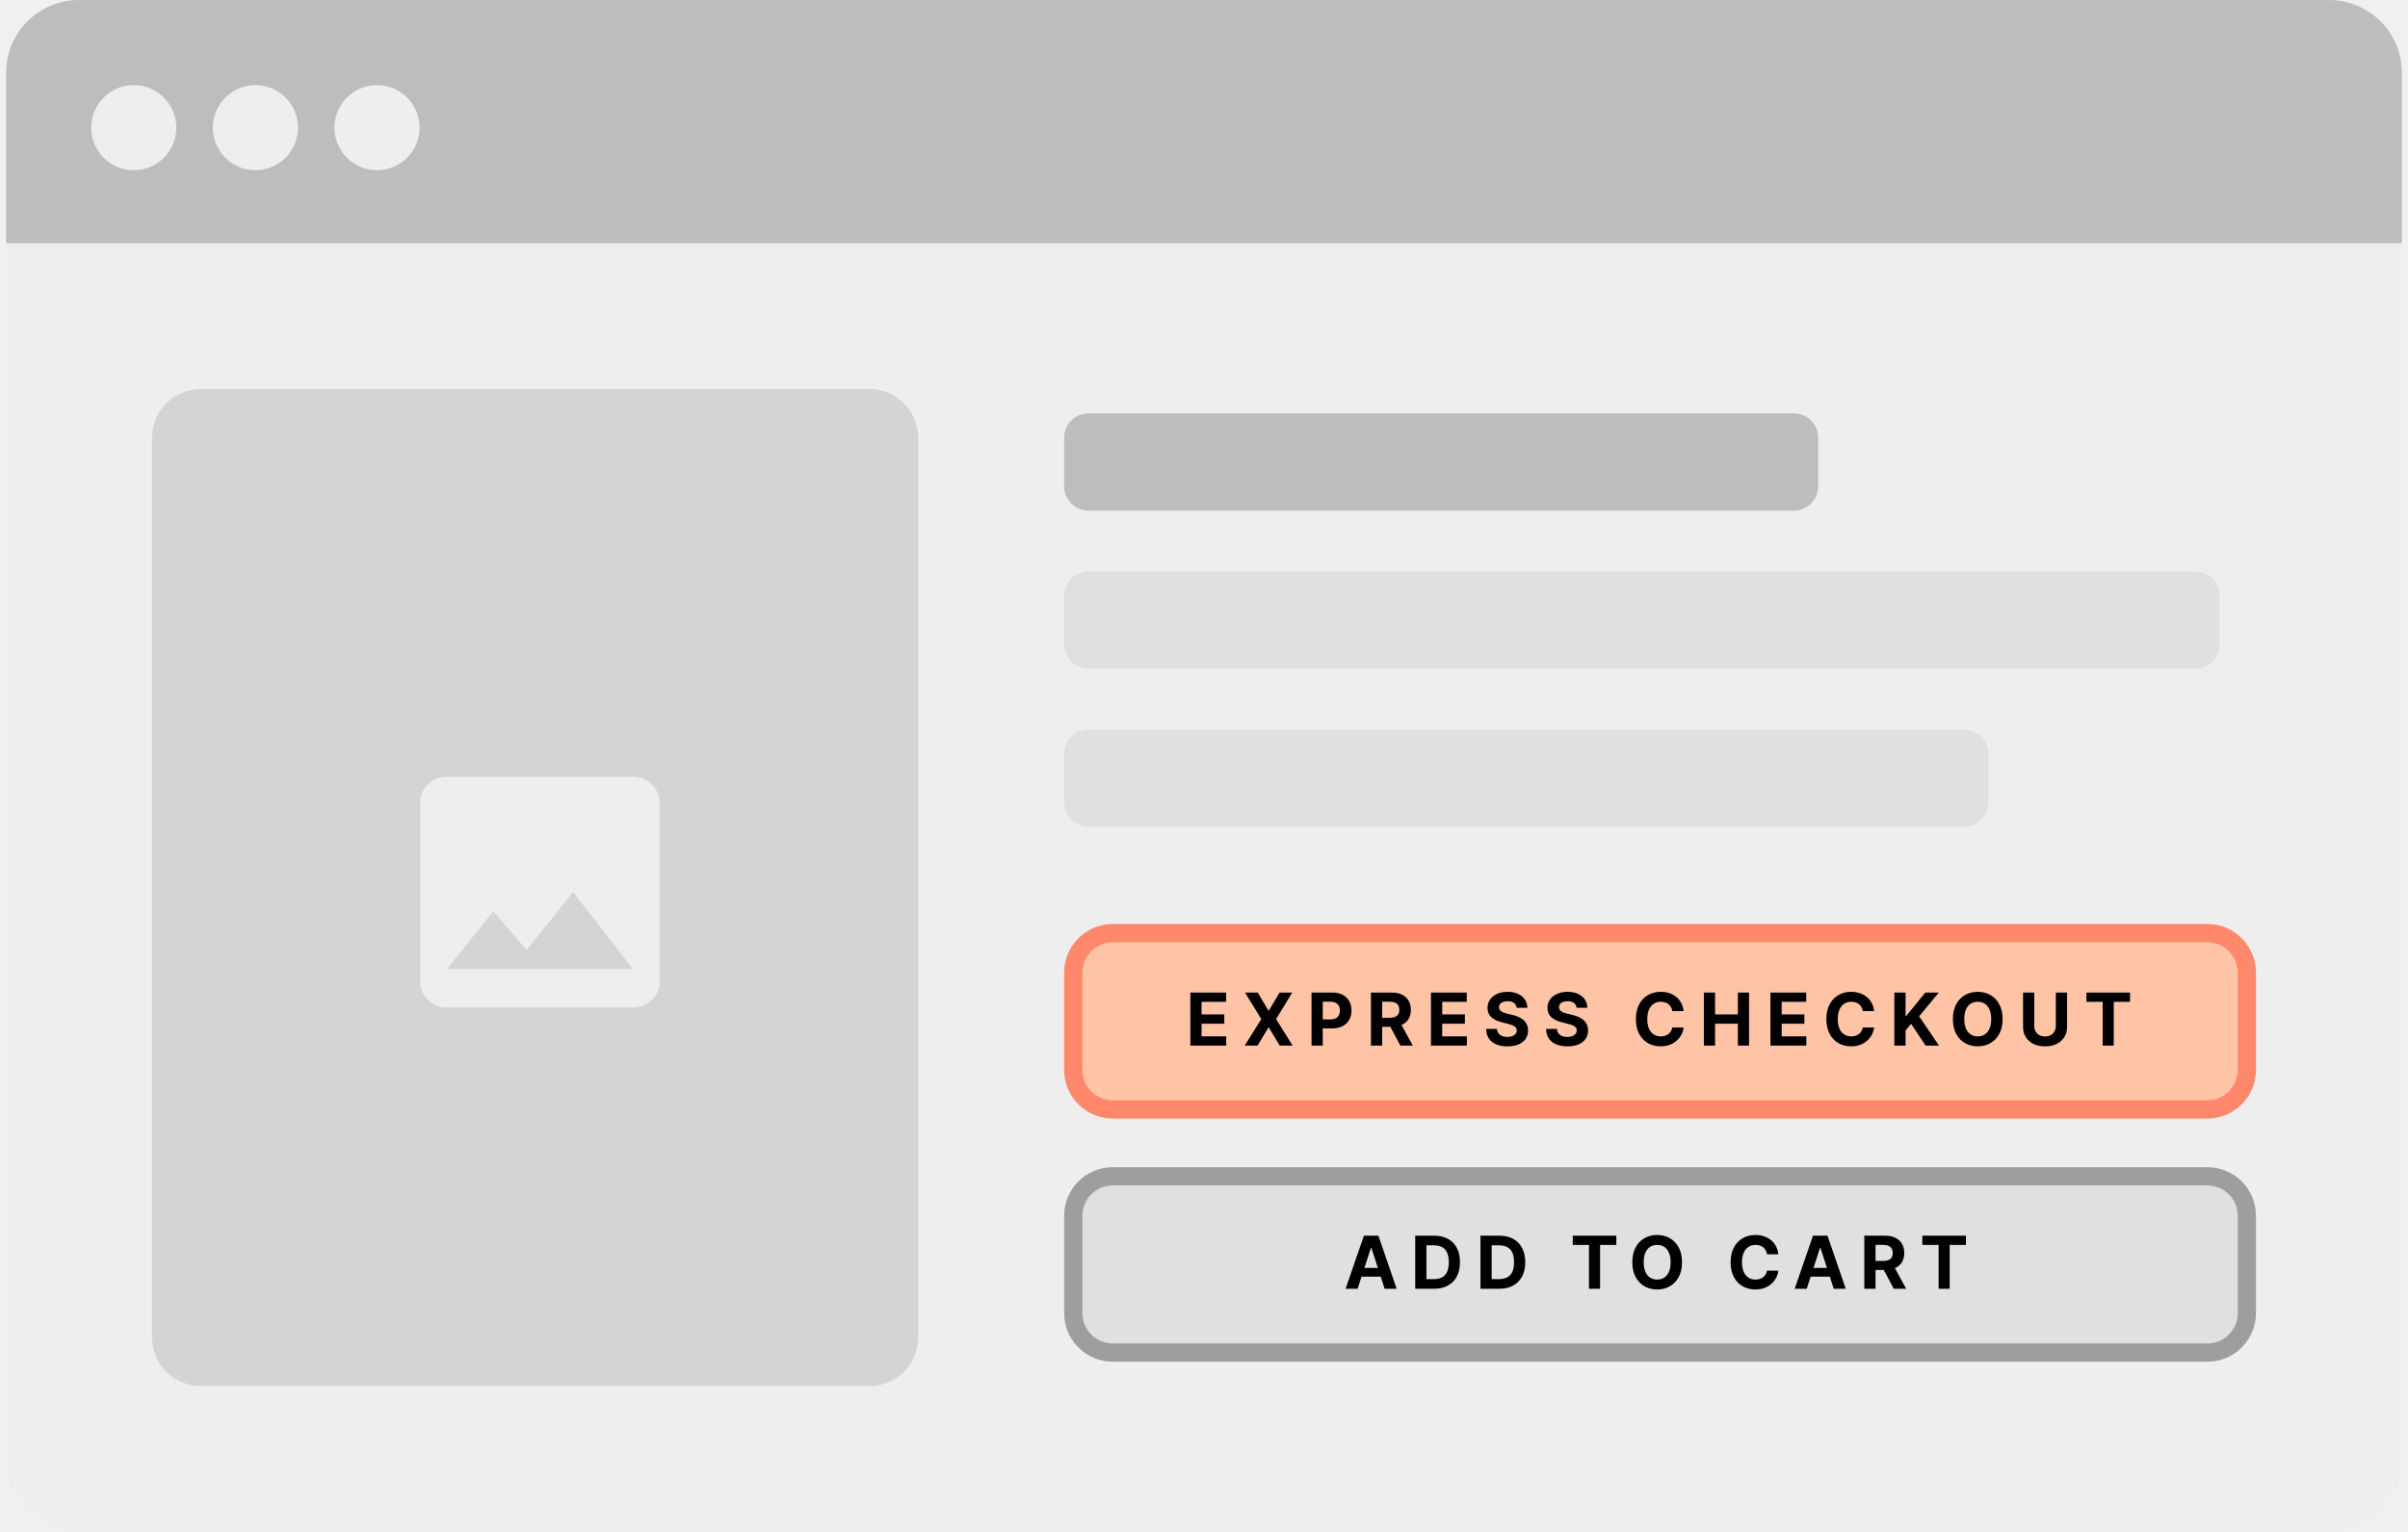
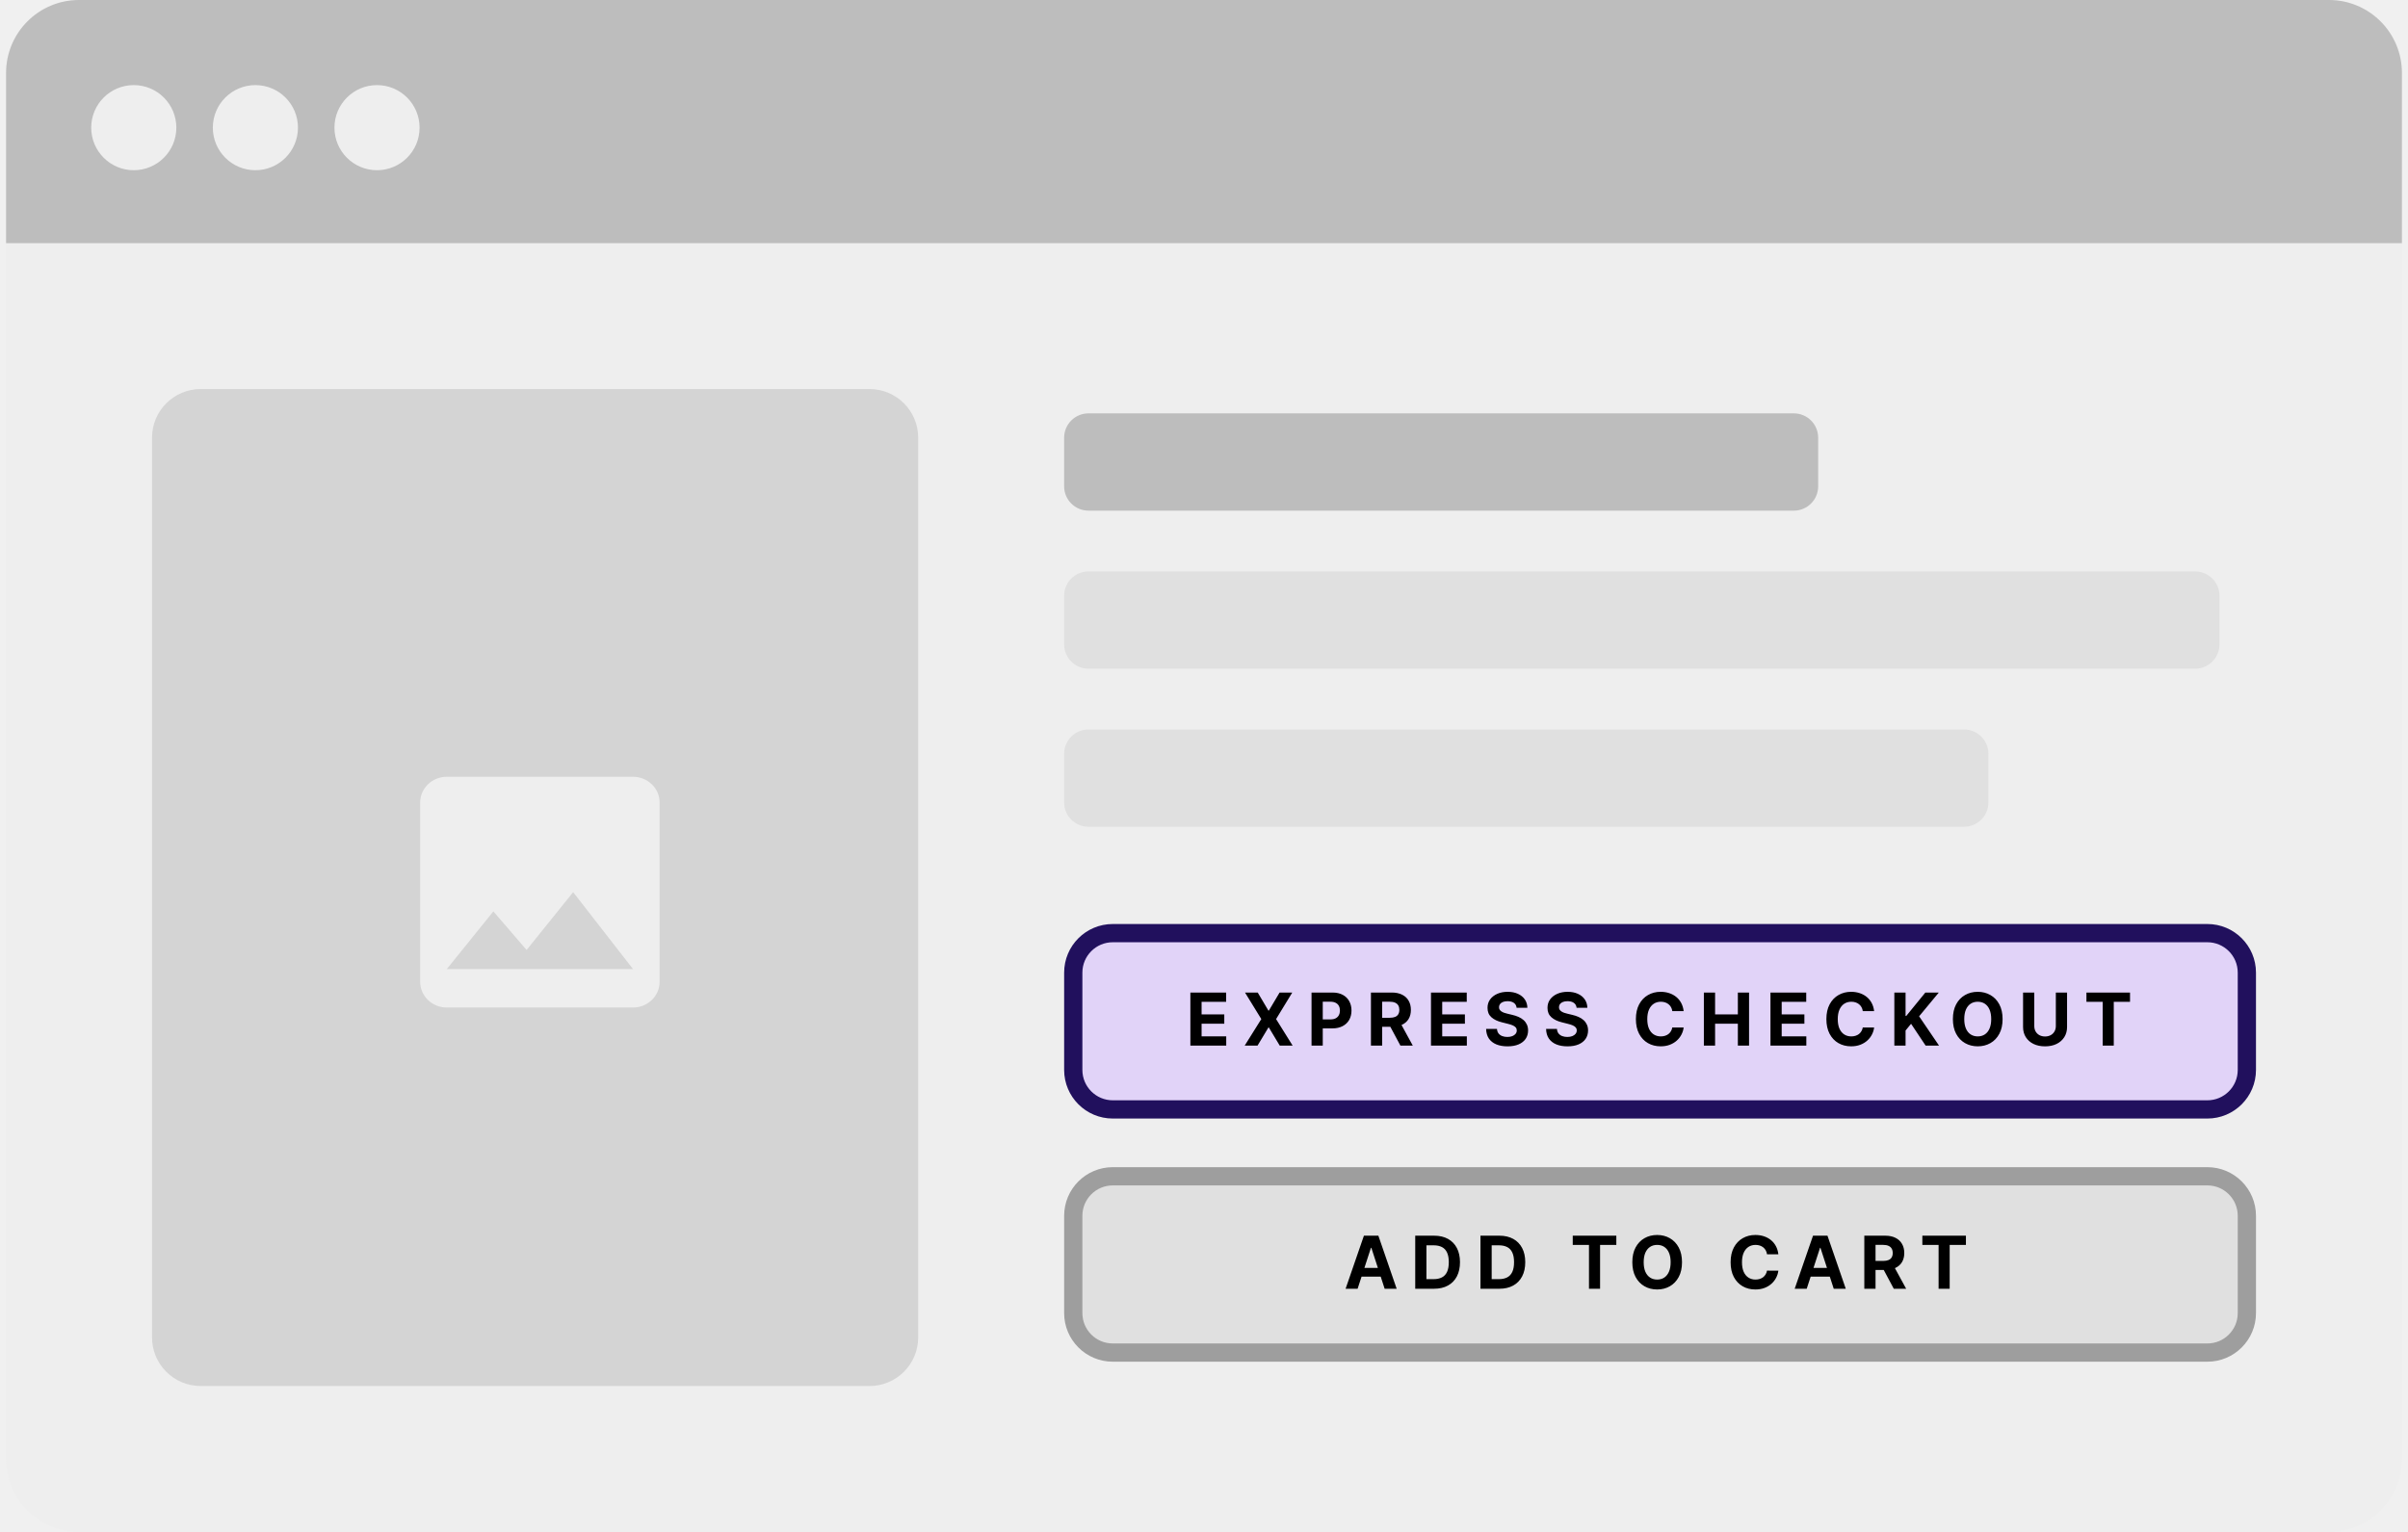
<svg xmlns="http://www.w3.org/2000/svg" width="198" height="126" viewBox="0 0 198 126" fill="none">
  <g clip-path="url(#clip0_509_189)">
    <path d="M191.5 0H6.5C3.186 0 0.5 2.686 0.5 6V120C0.5 123.314 3.186 126 6.5 126H191.5C194.814 126 197.5 123.314 197.5 120V6C197.5 2.686 194.814 0 191.5 0Z" fill="#EEEEEE" />
    <path d="M0.5 6C0.5 2.686 3.186 0 6.5 0H191.5C194.814 0 197.5 2.686 197.5 6V20H0.5V6Z" fill="#BDBDBD" />
    <path fill-rule="evenodd" clip-rule="evenodd" d="M11 14C12.933 14 14.5 12.433 14.5 10.5C14.5 8.567 12.933 7 11 7C9.067 7 7.5 8.567 7.5 10.5C7.5 12.433 9.067 14 11 14ZM21 14C22.933 14 24.5 12.433 24.5 10.5C24.5 8.567 22.933 7 21 7C19.067 7 17.5 8.567 17.5 10.5C17.5 12.433 19.067 14 21 14ZM34.5 10.5C34.5 12.433 32.933 14 31 14C29.067 14 27.5 12.433 27.5 10.5C27.5 8.567 29.067 7 31 7C32.933 7 34.5 8.567 34.5 10.5Z" fill="#EEEEEE" />
    <path d="M71.5 32H16.5C14.291 32 12.5 33.791 12.5 36V110C12.5 112.209 14.291 114 16.5 114H71.5C73.709 114 75.5 112.209 75.5 110V36C75.5 33.791 73.709 32 71.5 32Z" fill="#9E9E9E" fill-opacity="0.32" />
    <path fill-rule="evenodd" clip-rule="evenodd" d="M54.237 65.998C54.237 64.838 53.253 63.889 52.05 63.889H36.737C35.534 63.889 34.55 64.838 34.55 65.998V80.761C34.55 81.921 35.534 82.87 36.737 82.87H52.05C53.253 82.87 54.237 81.921 54.237 80.761V65.998ZM40.566 74.961L43.3 78.135L47.128 73.379L52.05 79.707H36.737L40.566 74.961Z" fill="#EEEEEE" />
    <path fill-rule="evenodd" clip-rule="evenodd" d="M87.5 36C87.5 34.895 88.395 34 89.5 34H147.5C148.605 34 149.5 34.895 149.5 36V40C149.5 41.105 148.605 42 147.5 42H89.5C88.395 42 87.5 41.105 87.5 40V36Z" fill="#BDBDBD" />
    <path d="M180.5 47H89.5C88.395 47 87.5 47.895 87.5 49V53C87.5 54.105 88.395 55 89.5 55H180.5C181.605 55 182.5 54.105 182.5 53V49C182.5 47.895 181.605 47 180.5 47Z" fill="#E0E0E0" />
    <path d="M161.5 60H89.5C88.395 60 87.5 60.895 87.5 62V66C87.5 67.105 88.395 68 89.5 68H161.5C162.605 68 163.5 67.105 163.5 66V62C163.5 60.895 162.605 60 161.5 60Z" fill="#E0E0E0" />
-     <path d="M181.5 76.75H91.5C89.705 76.75 88.25 78.205 88.25 80V88C88.25 89.795 89.705 91.25 91.5 91.25H181.5C183.295 91.25 184.75 89.795 184.75 88V80C184.75 78.205 183.295 76.75 181.5 76.75Z" fill="#FFC3A6" />
+     <path d="M181.5 76.75H91.5C89.705 76.75 88.25 78.205 88.25 80V88C88.25 89.795 89.705 91.25 91.5 91.25H181.5C183.295 91.25 184.75 89.795 184.75 88V80C184.75 78.205 183.295 76.75 181.5 76.75Z" fill="#e1d3f8" />
    <path d="M97.879 86.001V81.637H100.82V82.397H98.802V83.437H100.668V84.198H98.802V85.24H100.828V86.001H97.879ZM103.418 81.637L104.298 83.124H104.332L105.216 81.637H106.258L104.927 83.819L106.288 86.001H105.227L104.332 84.511H104.298L103.403 86.001H102.346L103.712 83.819L102.372 81.637H103.418ZM107.842 86.001V81.637H109.564C109.895 81.637 110.177 81.7 110.41 81.826C110.643 81.951 110.82 82.125 110.942 82.348C111.066 82.57 111.128 82.826 111.128 83.115C111.128 83.405 111.065 83.661 110.94 83.883C110.815 84.104 110.634 84.277 110.397 84.4C110.161 84.524 109.876 84.586 109.54 84.586H108.443V83.846H109.391C109.569 83.846 109.715 83.816 109.83 83.755C109.947 83.692 110.033 83.606 110.09 83.497C110.148 83.386 110.177 83.259 110.177 83.115C110.177 82.971 110.148 82.844 110.09 82.736C110.033 82.627 109.947 82.542 109.83 82.483C109.714 82.422 109.566 82.391 109.387 82.391H108.765V86.001H107.842ZM112.727 86.001V81.637H114.449C114.778 81.637 115.059 81.696 115.292 81.814C115.527 81.93 115.705 82.096 115.827 82.31C115.951 82.523 116.012 82.774 116.012 83.062C116.012 83.352 115.95 83.601 115.825 83.81C115.7 84.017 115.519 84.177 115.282 84.287C115.046 84.398 114.76 84.454 114.425 84.454H113.272V83.712H114.276C114.452 83.712 114.598 83.688 114.715 83.64C114.831 83.591 114.918 83.519 114.975 83.422C115.033 83.326 115.062 83.206 115.062 83.062C115.062 82.917 115.033 82.795 114.975 82.696C114.918 82.596 114.831 82.521 114.713 82.47C114.596 82.417 114.449 82.391 114.272 82.391H113.65V86.001H112.727ZM115.083 84.015L116.168 86.001H115.15L114.088 84.015H115.083ZM117.664 86.001V81.637H120.605V82.397H118.587V83.437H120.453V84.198H118.587V85.24H120.613V86.001H117.664ZM124.705 82.892C124.688 82.72 124.615 82.586 124.486 82.491C124.357 82.396 124.181 82.348 123.96 82.348C123.809 82.348 123.682 82.37 123.578 82.412C123.475 82.454 123.395 82.511 123.34 82.585C123.286 82.659 123.259 82.743 123.259 82.836C123.256 82.915 123.272 82.983 123.308 83.041C123.345 83.099 123.395 83.15 123.459 83.192C123.523 83.234 123.597 83.27 123.681 83.301C123.764 83.331 123.854 83.356 123.949 83.377L124.341 83.471C124.531 83.514 124.706 83.571 124.865 83.642C125.024 83.713 125.162 83.8 125.279 83.904C125.395 84.007 125.485 84.13 125.549 84.27C125.615 84.411 125.648 84.572 125.649 84.754C125.648 85.021 125.58 85.252 125.445 85.449C125.311 85.643 125.118 85.794 124.865 85.903C124.614 86.009 124.311 86.062 123.955 86.062C123.603 86.062 123.296 86.008 123.035 85.9C122.775 85.792 122.572 85.633 122.426 85.421C122.281 85.208 122.205 84.944 122.198 84.63H123.09C123.1 84.777 123.142 84.899 123.216 84.997C123.291 85.093 123.392 85.167 123.517 85.216C123.643 85.265 123.786 85.289 123.945 85.289C124.101 85.289 124.237 85.266 124.352 85.221C124.468 85.175 124.558 85.112 124.622 85.031C124.686 84.95 124.718 84.857 124.718 84.752C124.718 84.654 124.689 84.572 124.631 84.505C124.574 84.438 124.49 84.381 124.379 84.334C124.27 84.287 124.136 84.245 123.977 84.207L123.502 84.087C123.134 83.998 122.843 83.858 122.63 83.667C122.417 83.477 122.311 83.221 122.313 82.898C122.311 82.634 122.382 82.403 122.524 82.206C122.667 82.008 122.864 81.854 123.114 81.743C123.364 81.632 123.648 81.577 123.966 81.577C124.29 81.577 124.573 81.632 124.814 81.743C125.057 81.854 125.246 82.008 125.381 82.206C125.516 82.403 125.585 82.632 125.59 82.892H124.705ZM129.637 82.892C129.62 82.72 129.547 82.586 129.418 82.491C129.288 82.396 129.113 82.348 128.891 82.348C128.741 82.348 128.614 82.37 128.51 82.412C128.406 82.454 128.327 82.511 128.271 82.585C128.217 82.659 128.19 82.743 128.19 82.836C128.188 82.915 128.204 82.983 128.239 83.041C128.276 83.099 128.327 83.15 128.391 83.192C128.455 83.234 128.528 83.27 128.612 83.301C128.696 83.331 128.786 83.356 128.881 83.377L129.273 83.471C129.463 83.514 129.638 83.571 129.797 83.642C129.956 83.713 130.094 83.8 130.21 83.904C130.327 84.007 130.417 84.13 130.481 84.27C130.546 84.411 130.58 84.572 130.581 84.754C130.58 85.021 130.511 85.252 130.376 85.449C130.243 85.643 130.05 85.794 129.797 85.903C129.545 86.009 129.242 86.062 128.887 86.062C128.535 86.062 128.228 86.008 127.967 85.9C127.707 85.792 127.504 85.633 127.357 85.421C127.212 85.208 127.136 84.944 127.129 84.63H128.022C128.032 84.777 128.074 84.899 128.148 84.997C128.223 85.093 128.323 85.167 128.448 85.216C128.575 85.265 128.717 85.289 128.876 85.289C129.033 85.289 129.168 85.266 129.283 85.221C129.4 85.175 129.49 85.112 129.554 85.031C129.618 84.95 129.65 84.857 129.65 84.752C129.65 84.654 129.621 84.572 129.562 84.505C129.506 84.438 129.422 84.381 129.311 84.334C129.202 84.287 129.067 84.245 128.908 84.207L128.433 84.087C128.065 83.998 127.775 83.858 127.562 83.667C127.349 83.477 127.243 83.221 127.244 82.898C127.243 82.634 127.313 82.403 127.455 82.206C127.599 82.008 127.795 81.854 128.045 81.743C128.295 81.632 128.58 81.577 128.898 81.577C129.222 81.577 129.504 81.632 129.746 81.743C129.989 81.854 130.178 82.008 130.312 82.206C130.447 82.403 130.517 82.632 130.521 82.892H129.637ZM138.44 83.165H137.507C137.49 83.044 137.455 82.937 137.403 82.843C137.35 82.748 137.283 82.667 137.2 82.6C137.118 82.533 137.023 82.482 136.915 82.446C136.808 82.411 136.692 82.393 136.567 82.393C136.342 82.393 136.145 82.449 135.977 82.561C135.81 82.672 135.68 82.834 135.587 83.047C135.495 83.259 135.449 83.516 135.449 83.819C135.449 84.13 135.495 84.391 135.587 84.603C135.681 84.814 135.812 84.974 135.979 85.082C136.147 85.19 136.341 85.244 136.561 85.244C136.685 85.244 136.799 85.228 136.904 85.195C137.011 85.162 137.105 85.115 137.188 85.052C137.27 84.988 137.338 84.911 137.392 84.82C137.447 84.729 137.486 84.625 137.507 84.509L138.44 84.513C138.416 84.714 138.356 84.907 138.259 85.093C138.164 85.278 138.036 85.443 137.874 85.589C137.713 85.734 137.521 85.849 137.298 85.934C137.077 86.018 136.826 86.06 136.546 86.06C136.157 86.06 135.809 85.972 135.502 85.796C135.197 85.62 134.955 85.365 134.778 85.031C134.602 84.697 134.513 84.293 134.513 83.819C134.513 83.343 134.603 82.938 134.782 82.604C134.961 82.27 135.204 82.016 135.511 81.841C135.817 81.665 136.163 81.577 136.546 81.577C136.799 81.577 137.033 81.613 137.249 81.684C137.467 81.755 137.659 81.859 137.827 81.995C137.994 82.13 138.131 82.295 138.236 82.491C138.342 82.687 138.411 82.912 138.44 83.165ZM140.102 86.001V81.637H141.025V83.437H142.897V81.637H143.818V86.001H142.897V84.198H141.025V86.001H140.102ZM145.578 86.001V81.637H148.519V82.397H146.501V83.437H148.368V84.198H146.501V85.24H148.527V86.001H145.578ZM154.102 83.165H153.169C153.152 83.044 153.117 82.937 153.065 82.843C153.012 82.748 152.945 82.667 152.862 82.6C152.78 82.533 152.685 82.482 152.577 82.446C152.47 82.411 152.355 82.393 152.23 82.393C152.004 82.393 151.807 82.449 151.639 82.561C151.472 82.672 151.342 82.834 151.249 83.047C151.157 83.259 151.111 83.516 151.111 83.819C151.111 84.13 151.157 84.391 151.249 84.603C151.343 84.814 151.474 84.974 151.642 85.082C151.809 85.19 152.003 85.244 152.223 85.244C152.347 85.244 152.461 85.228 152.566 85.195C152.673 85.162 152.767 85.115 152.85 85.052C152.932 84.988 153 84.911 153.054 84.82C153.11 84.729 153.148 84.625 153.169 84.509L154.102 84.513C154.078 84.714 154.018 84.907 153.921 85.093C153.826 85.278 153.698 85.443 153.536 85.589C153.375 85.734 153.183 85.849 152.96 85.934C152.739 86.018 152.488 86.06 152.208 86.06C151.819 86.06 151.471 85.972 151.164 85.796C150.859 85.62 150.617 85.365 150.44 85.031C150.264 84.697 150.176 84.293 150.176 83.819C150.176 83.343 150.265 82.938 150.444 82.604C150.623 82.27 150.866 82.016 151.173 81.841C151.48 81.665 151.825 81.577 152.208 81.577C152.461 81.577 152.695 81.613 152.911 81.684C153.129 81.755 153.321 81.859 153.489 81.995C153.656 82.13 153.793 82.295 153.898 82.491C154.004 82.687 154.073 82.912 154.102 83.165ZM155.764 86.001V81.637H156.687V83.561H156.744L158.314 81.637H159.42L157.801 83.591L159.439 86.001H158.336L157.14 84.207L156.687 84.76V86.001H155.764ZM164.665 83.819C164.665 84.294 164.574 84.699 164.394 85.033C164.215 85.367 163.971 85.622 163.661 85.798C163.353 85.973 163.006 86.06 162.621 86.06C162.233 86.06 161.885 85.972 161.577 85.796C161.269 85.62 161.025 85.365 160.846 85.031C160.667 84.697 160.578 84.293 160.578 83.819C160.578 83.343 160.667 82.938 160.846 82.604C161.025 82.27 161.269 82.016 161.577 81.841C161.885 81.665 162.233 81.577 162.621 81.577C163.006 81.577 163.353 81.665 163.661 81.841C163.971 82.016 164.215 82.27 164.394 82.604C164.574 82.938 164.665 83.343 164.665 83.819ZM163.729 83.819C163.729 83.51 163.683 83.25 163.591 83.039C163.5 82.827 163.371 82.667 163.205 82.557C163.039 82.448 162.844 82.393 162.621 82.393C162.398 82.393 162.204 82.448 162.037 82.557C161.871 82.667 161.742 82.827 161.65 83.039C161.559 83.25 161.513 83.51 161.513 83.819C161.513 84.127 161.559 84.387 161.65 84.598C161.742 84.81 161.871 84.971 162.037 85.08C162.204 85.189 162.398 85.244 162.621 85.244C162.844 85.244 163.039 85.189 163.205 85.08C163.371 84.971 163.5 84.81 163.591 84.598C163.683 84.387 163.729 84.127 163.729 83.819ZM169.043 81.637H169.966V84.471C169.966 84.789 169.89 85.067 169.738 85.306C169.587 85.544 169.376 85.731 169.105 85.864C168.834 85.996 168.518 86.062 168.157 86.062C167.795 86.062 167.478 85.996 167.207 85.864C166.935 85.731 166.724 85.544 166.574 85.306C166.423 85.067 166.348 84.789 166.348 84.471V81.637H167.271V84.392C167.271 84.558 167.307 84.706 167.379 84.835C167.453 84.964 167.557 85.066 167.69 85.14C167.824 85.213 167.979 85.251 168.157 85.251C168.336 85.251 168.491 85.213 168.624 85.14C168.757 85.066 168.86 84.964 168.933 84.835C169.006 84.706 169.043 84.558 169.043 84.392V81.637ZM171.559 82.397V81.637H175.143V82.397H173.807V86.001H172.895V82.397H171.559Z" fill="black" />
-     <path d="M181.5 76.75H91.5C89.705 76.75 88.25 78.205 88.25 80V88C88.25 89.795 89.705 91.25 91.5 91.25H181.5C183.295 91.25 184.75 89.795 184.75 88V80C184.75 78.205 183.295 76.75 181.5 76.75Z" stroke="#FF876C" stroke-width="1.5" />
+     <path d="M181.5 76.75H91.5C89.705 76.75 88.25 78.205 88.25 80V88C88.25 89.795 89.705 91.25 91.5 91.25H181.5C183.295 91.25 184.75 89.795 184.75 88V80C184.75 78.205 183.295 76.75 181.5 76.75Z" stroke="#21105d" stroke-width="1.5" />
    <path d="M181.5 96.75H91.5C89.705 96.75 88.25 98.205 88.25 100V108C88.25 109.795 89.705 111.25 91.5 111.25H181.5C183.295 111.25 184.75 109.795 184.75 108V100C184.75 98.205 183.295 96.75 181.5 96.75Z" fill="#E0E0E0" />
    <path d="M111.631 106H110.643L112.149 101.636H113.338L114.842 106H113.854L112.761 102.634H112.727L111.631 106ZM111.57 104.285H113.905V105.005H111.57V104.285ZM117.914 106H116.368V101.636H117.927C118.366 101.636 118.744 101.724 119.061 101.898C119.377 102.072 119.621 102.321 119.792 102.646C119.963 102.972 120.049 103.361 120.049 103.814C120.049 104.268 119.963 104.659 119.792 104.986C119.621 105.312 119.376 105.563 119.056 105.738C118.738 105.913 118.358 106 117.914 106ZM117.29 105.21H117.876C118.149 105.21 118.378 105.161 118.564 105.065C118.752 104.967 118.892 104.815 118.986 104.611C119.081 104.405 119.129 104.139 119.129 103.814C119.129 103.491 119.081 103.228 118.986 103.023C118.892 102.819 118.752 102.668 118.566 102.572C118.38 102.475 118.151 102.427 117.878 102.427H117.29V105.21ZM123.28 106H121.733V101.636H123.292C123.731 101.636 124.109 101.724 124.426 101.898C124.743 102.072 124.986 102.321 125.157 102.646C125.329 102.972 125.415 103.361 125.415 103.814C125.415 104.268 125.329 104.659 125.157 104.986C124.986 105.312 124.741 105.563 124.422 105.738C124.104 105.913 123.723 106 123.28 106ZM122.655 105.21H123.241C123.514 105.21 123.743 105.161 123.93 105.065C124.117 104.967 124.258 104.815 124.351 104.611C124.447 104.405 124.494 104.139 124.494 103.814C124.494 103.491 124.447 103.228 124.351 103.023C124.258 102.819 124.118 102.668 123.932 102.572C123.746 102.475 123.516 102.427 123.243 102.427H122.655V105.21ZM129.32 102.397V101.636H132.904V102.397H131.568V106H130.656V102.397H129.32ZM138.305 103.818C138.305 104.294 138.215 104.699 138.035 105.033C137.856 105.366 137.611 105.621 137.302 105.798C136.993 105.972 136.647 106.06 136.262 106.06C135.874 106.06 135.526 105.972 135.218 105.795C134.91 105.619 134.666 105.364 134.487 105.031C134.308 104.697 134.219 104.293 134.219 103.818C134.219 103.342 134.308 102.938 134.487 102.604C134.666 102.27 134.91 102.016 135.218 101.841C135.526 101.665 135.874 101.577 136.262 101.577C136.647 101.577 136.993 101.665 137.302 101.841C137.611 102.016 137.856 102.27 138.035 102.604C138.215 102.938 138.305 103.342 138.305 103.818ZM137.37 103.818C137.37 103.51 137.324 103.25 137.231 103.038C137.14 102.827 137.012 102.666 136.846 102.557C136.68 102.447 136.485 102.393 136.262 102.393C136.039 102.393 135.844 102.447 135.678 102.557C135.512 102.666 135.383 102.827 135.29 103.038C135.199 103.25 135.154 103.51 135.154 103.818C135.154 104.126 135.199 104.386 135.29 104.598C135.383 104.81 135.512 104.97 135.678 105.08C135.844 105.189 136.039 105.244 136.262 105.244C136.485 105.244 136.68 105.189 136.846 105.08C137.012 104.97 137.14 104.81 137.231 104.598C137.324 104.386 137.37 104.126 137.37 103.818ZM146.227 103.164H145.294C145.277 103.043 145.242 102.936 145.19 102.842C145.137 102.747 145.07 102.666 144.987 102.599C144.905 102.533 144.81 102.482 144.702 102.446C144.595 102.411 144.48 102.393 144.355 102.393C144.129 102.393 143.932 102.449 143.764 102.561C143.597 102.672 143.467 102.834 143.374 103.047C143.282 103.259 143.236 103.516 143.236 103.818C143.236 104.129 143.282 104.391 143.374 104.602C143.468 104.814 143.599 104.974 143.767 105.082C143.934 105.19 144.128 105.244 144.348 105.244C144.472 105.244 144.586 105.227 144.691 105.195C144.798 105.162 144.892 105.114 144.975 105.052C145.057 104.988 145.125 104.911 145.179 104.82C145.235 104.729 145.273 104.625 145.294 104.509L146.227 104.513C146.203 104.713 146.143 104.906 146.046 105.092C145.951 105.277 145.823 105.442 145.661 105.589C145.5 105.734 145.308 105.849 145.085 105.934C144.864 106.018 144.613 106.06 144.333 106.06C143.944 106.06 143.596 105.972 143.289 105.795C142.984 105.619 142.742 105.364 142.565 105.031C142.389 104.697 142.301 104.293 142.301 103.818C142.301 103.342 142.39 102.938 142.569 102.604C142.748 102.27 142.991 102.016 143.298 101.841C143.605 101.665 143.95 101.577 144.333 101.577C144.586 101.577 144.82 101.612 145.036 101.683C145.254 101.754 145.446 101.858 145.614 101.994C145.781 102.129 145.918 102.295 146.023 102.491C146.129 102.687 146.198 102.911 146.227 103.164ZM148.559 106H147.57L149.077 101.636H150.266L151.77 106H150.781L149.688 102.634H149.654L148.559 106ZM148.497 104.285H150.833V105.005H148.497V104.285ZM153.295 106V101.636H155.017C155.346 101.636 155.628 101.695 155.861 101.813C156.095 101.93 156.273 102.095 156.395 102.31C156.519 102.523 156.581 102.773 156.581 103.062C156.581 103.352 156.518 103.601 156.393 103.81C156.268 104.017 156.087 104.176 155.85 104.287C155.614 104.398 155.329 104.453 154.993 104.453H153.841V103.712H154.844C155.02 103.712 155.167 103.687 155.283 103.639C155.4 103.591 155.486 103.518 155.543 103.422C155.601 103.325 155.631 103.205 155.631 103.062C155.631 102.917 155.601 102.795 155.543 102.695C155.486 102.596 155.399 102.521 155.281 102.469C155.165 102.417 155.018 102.391 154.84 102.391H154.218V106H153.295ZM155.652 104.014L156.736 106H155.718L154.657 104.014H155.652ZM158.067 102.397V101.636H161.65V102.397H160.314V106H159.403V102.397H158.067Z" fill="black" />
    <path d="M181.5 96.75H91.5C89.705 96.75 88.25 98.205 88.25 100V108C88.25 109.795 89.705 111.25 91.5 111.25H181.5C183.295 111.25 184.75 109.795 184.75 108V100C184.75 98.205 183.295 96.75 181.5 96.75Z" stroke="#9E9E9E" stroke-width="1.5" />
  </g>
  <defs>
    <clipPath id="clip0_509_189">
      <rect width="197" height="126" fill="white" transform="translate(0.5)" />
    </clipPath>
  </defs>
</svg>
